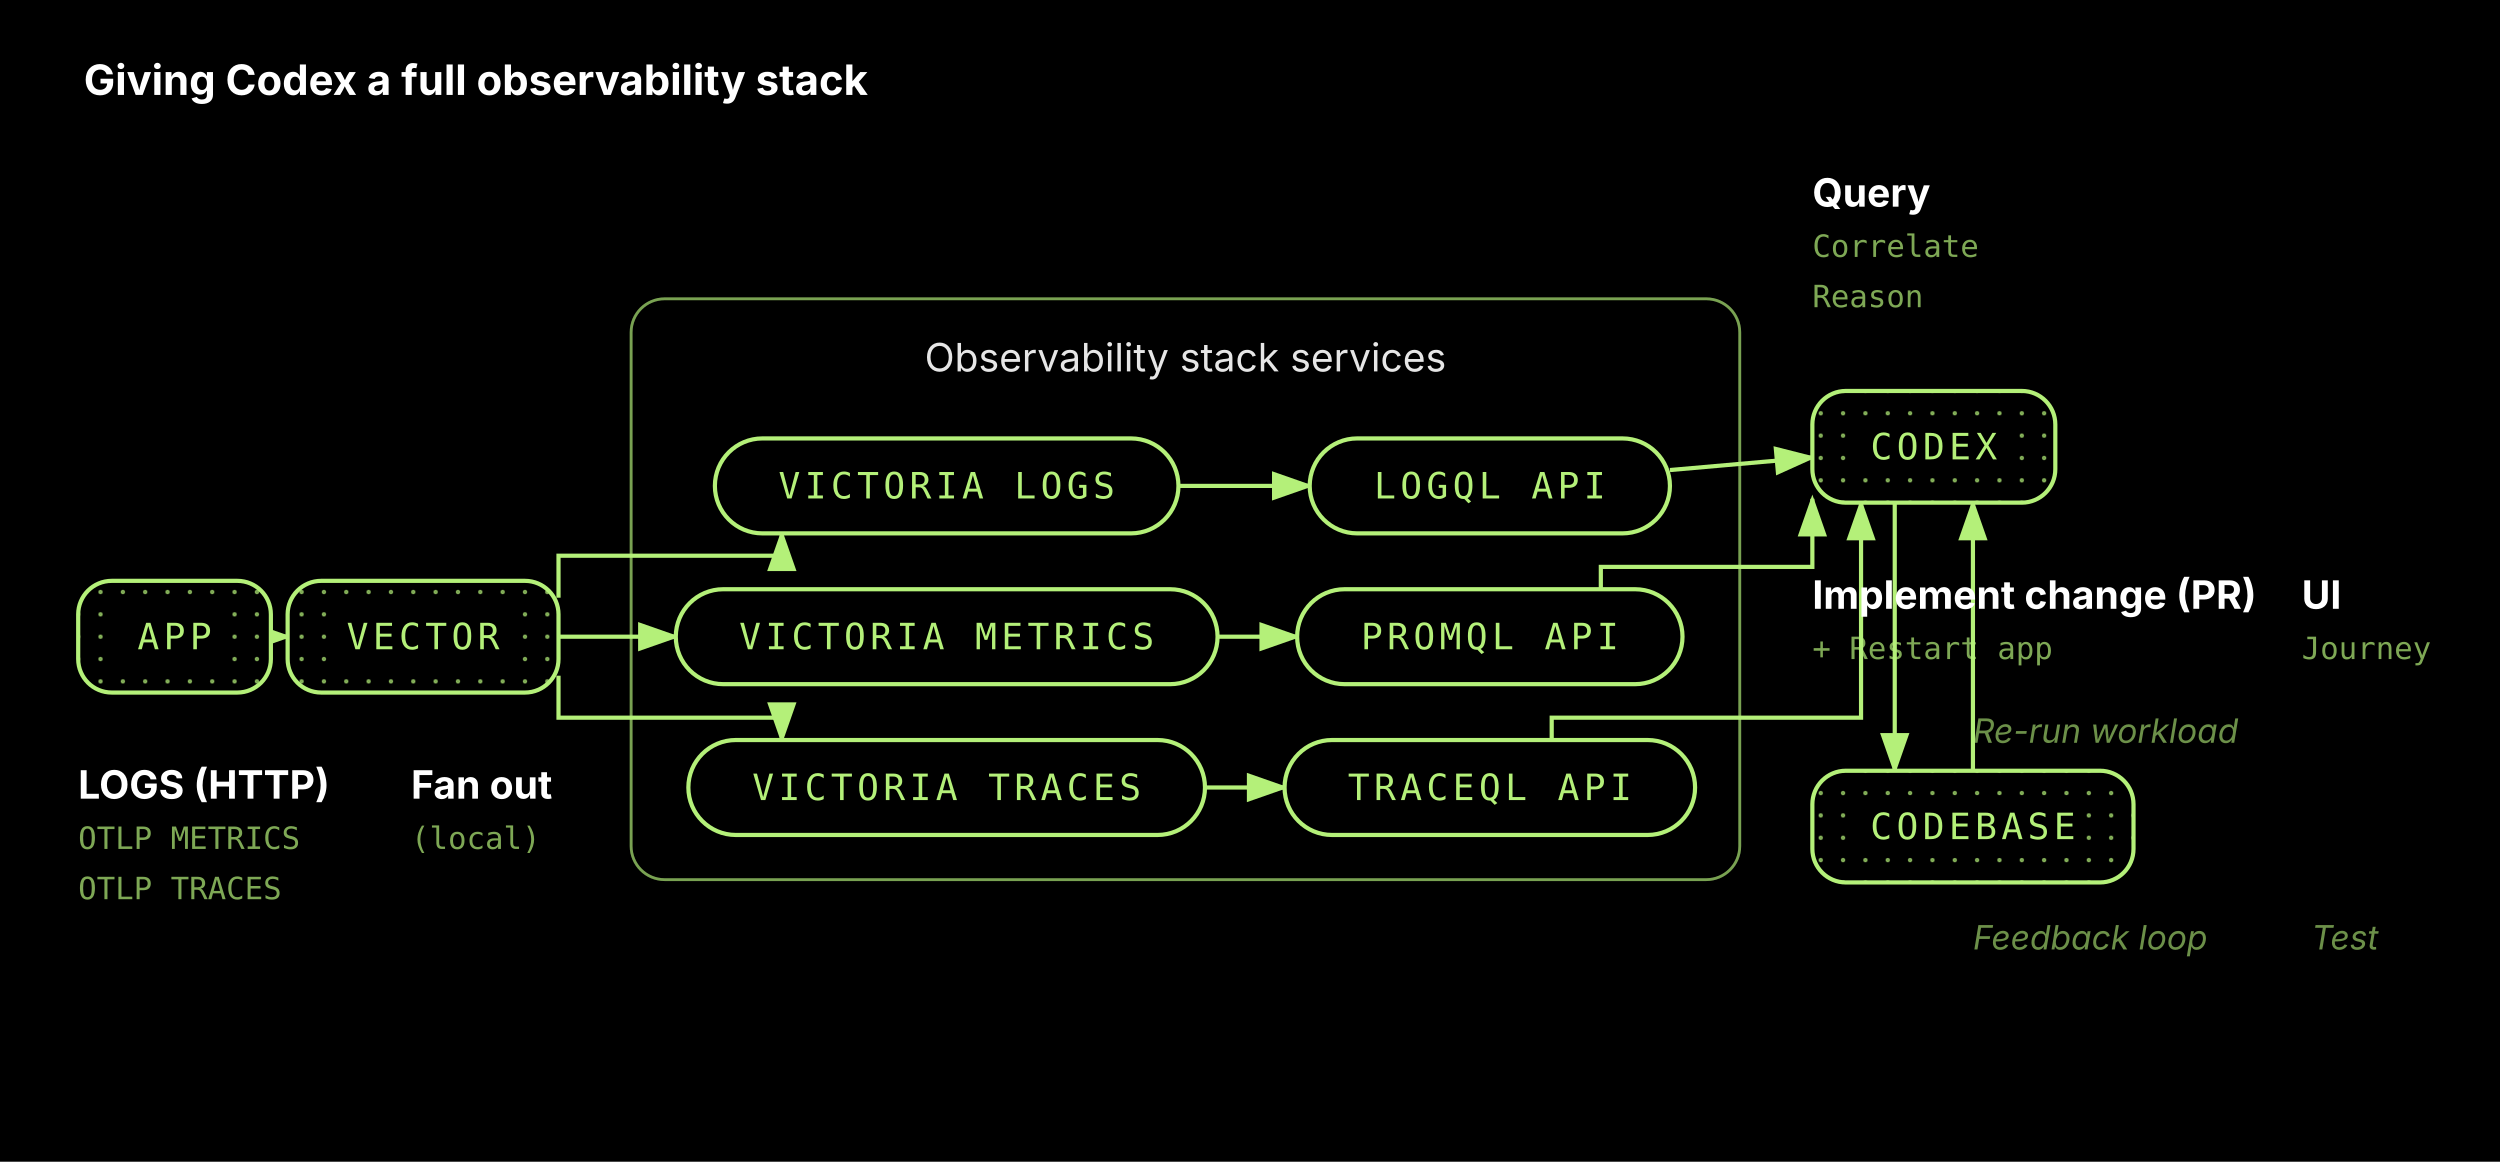
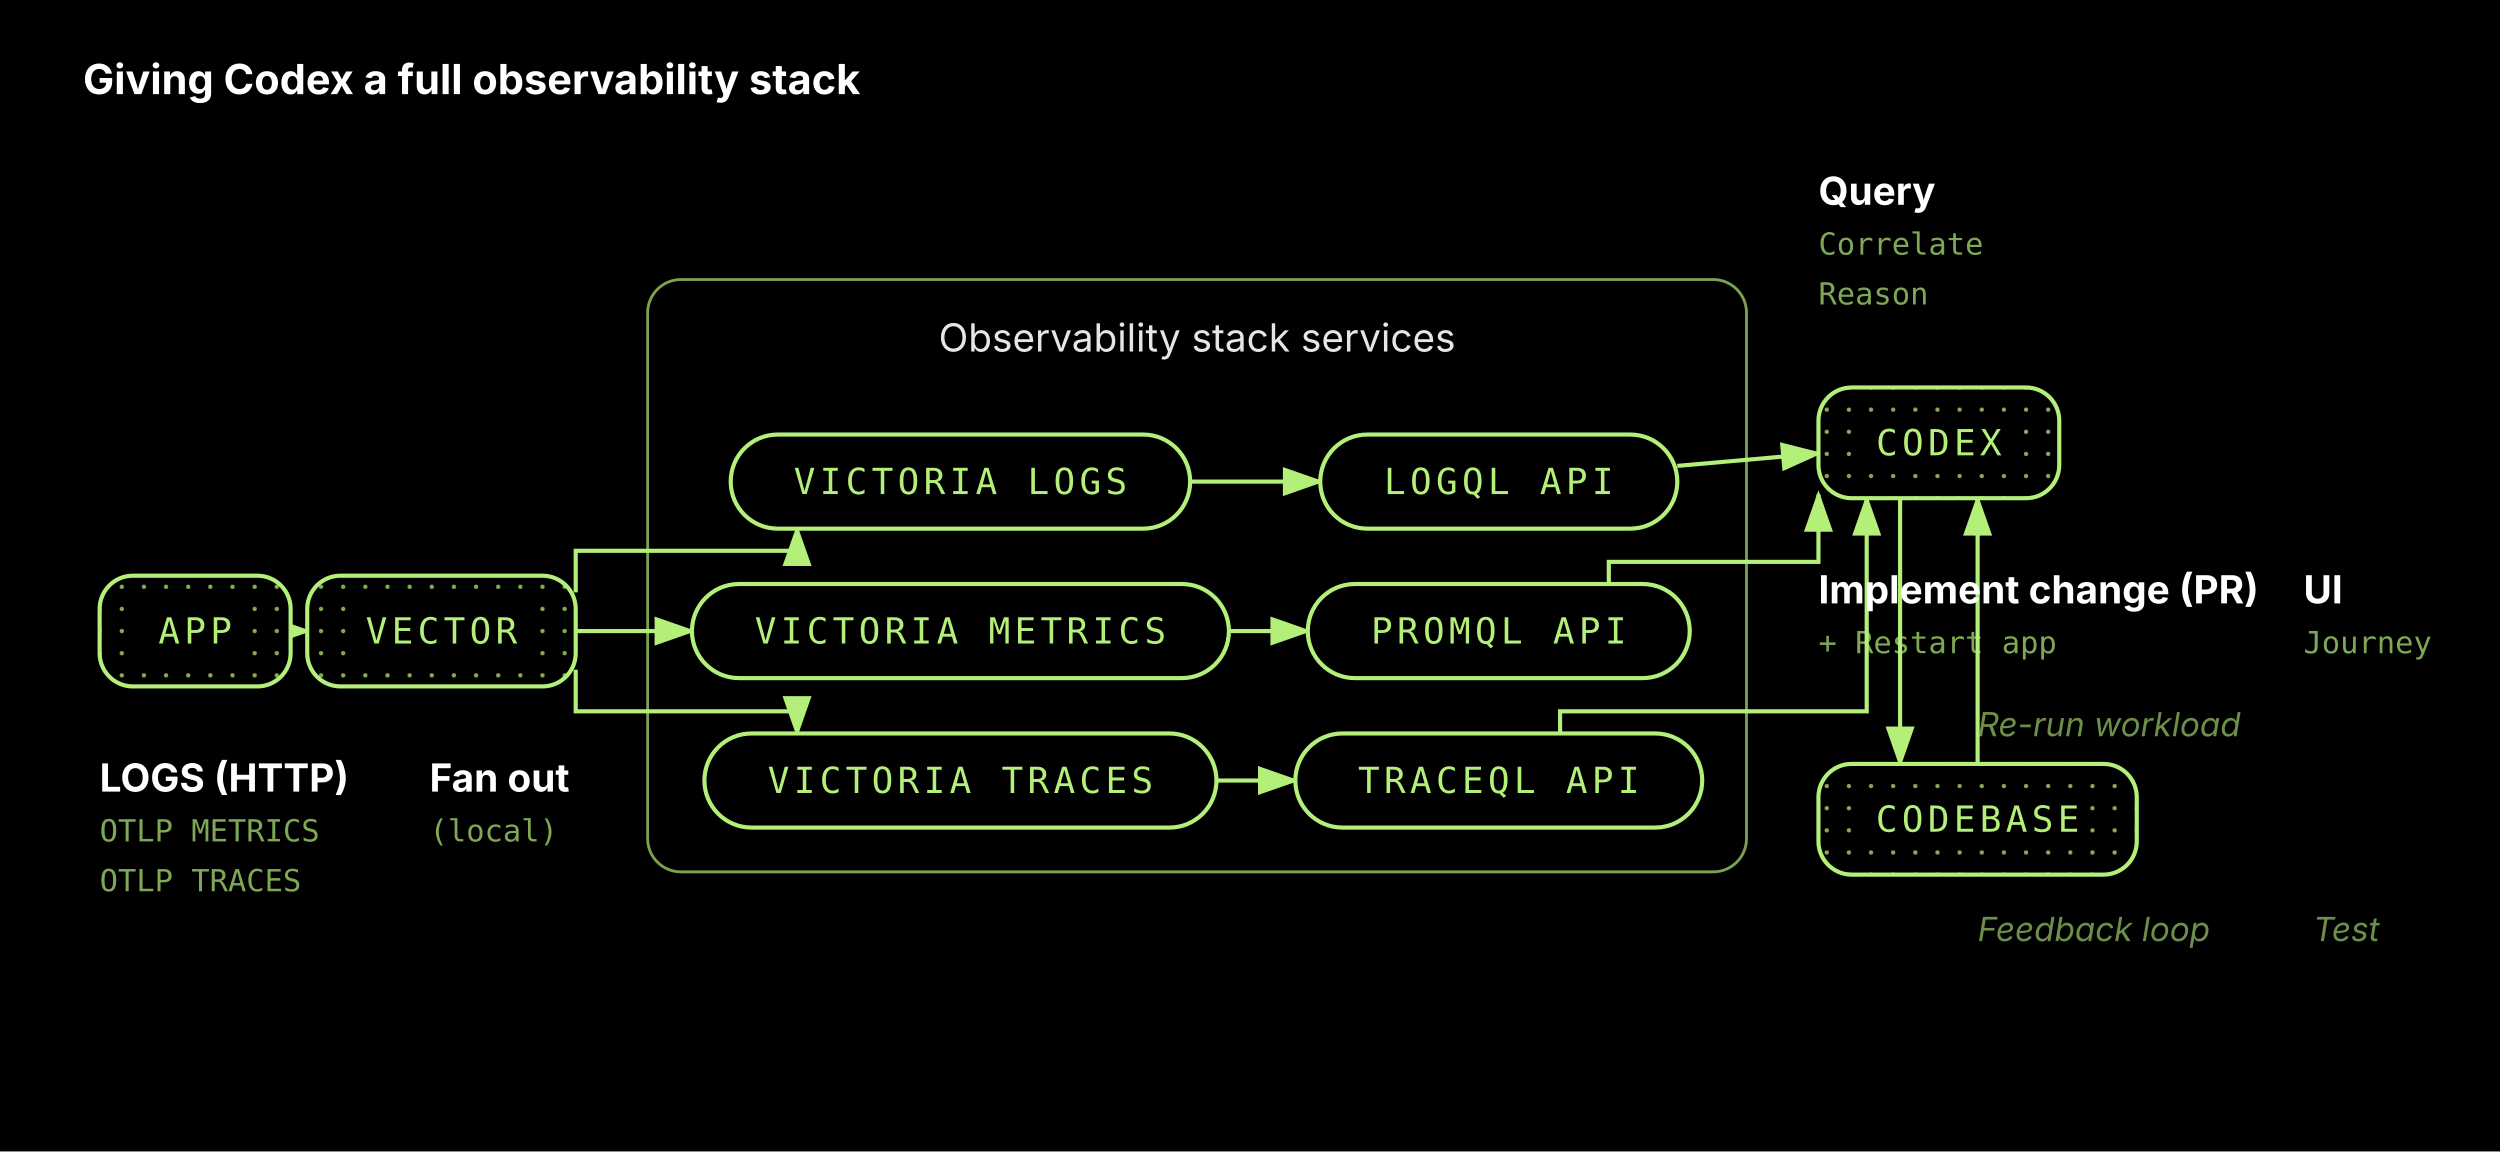
- <svg xmlns="http://www.w3.org/2000/svg" viewBox="0 0 895.24 416" width="895.24" height="416">
+ <svg xmlns="http://www.w3.org/2000/svg" viewBox="0 0 903.24 416" width="903.24" height="416">
  <defs>
    <pattern id="dotgrid" width="8" height="8" patternUnits="userSpaceOnUse">
      <rect width="8" height="8" fill="#000000" />
      <circle cx="4" cy="4" r="0.8" fill="#b4f079" opacity="0.7" />
    </pattern>
    <pattern id="crosshatch" width="8" height="8" patternUnits="userSpaceOnUse">
      <rect width="8" height="8" fill="#000000" />
      <path d="M0 8L8 0M-1 1L1 -1M7 9L9 7" stroke="#b4f079" stroke-width="0.8" opacity="0.2" />
    </pattern>
    <pattern id="hero" width="6" height="6" patternUnits="userSpaceOnUse">
      <rect width="6" height="6" fill="#3d6b23" />
      <circle cx="3" cy="3" r="0.6" fill="#5a9a35" opacity="0.5" />
    </pattern>
    <marker id="arrowhead" markerWidth="10" markerHeight="7" refX="9" refY="3.5" orient="auto" markerUnits="strokeWidth">
      <polygon points="0 0, 10 3.5, 0 7" fill="#b4f079" />
    </marker>
    <marker id="arrowhead-reverse" markerWidth="10" markerHeight="7" refX="1" refY="3.5" orient="auto" markerUnits="strokeWidth">
      <polygon points="10 0, 0 3.5, 10 7" fill="#b4f079" />
    </marker>
  </defs>
  <rect width="100%" height="100%" fill="#000000" />
  <g class="diagram">
    <text x="30" y="34" font-family="'Inter', 'Helvetica Neue', Arial, sans-serif" font-size="15" fill="#ffffff" font-weight="700">Giving Codex a full observability stack</text>
-     <rect x="226" y="107" width="397" height="208" rx="12" fill="transparent" stroke="#b4f079" stroke-width="1" opacity="0.35" />
-     <rect x="226" y="107" width="397" height="208" rx="12" fill="none" stroke="#b4f079" stroke-width="1" opacity="0.5" />
-     <line x1="97" y1="228" x2="103" y2="228" stroke="#b4f079" stroke-width="1.5" marker-end="url(#arrowhead)" />
-     <polyline points="200,214.032 200,199 279.972,199 279.972,191" fill="none" stroke="#b4f079" stroke-width="1.5" marker-end="url(#arrowhead)" />
-     <line x1="200" y1="228" x2="242" y2="228" stroke="#b4f079" stroke-width="1.5" marker-end="url(#arrowhead)" />
-     <polyline points="200,241.968 200,257 279.972,257 279.972,265" fill="none" stroke="#b4f079" stroke-width="1.5" marker-end="url(#arrowhead)" />
-     <line x1="598" y1="168.321" x2="649" y2="163.83" stroke="#b4f079" stroke-width="1.5" marker-end="url(#arrowhead)" />
-     <polyline points="573.25,211 573.25,203 649,203 649,178.604" fill="none" stroke="#b4f079" stroke-width="1.5" marker-end="url(#arrowhead)" />
-     <polyline points="555.656,265 555.656,257 666.434,257 666.434,180" fill="none" stroke="#b4f079" stroke-width="1.5" marker-end="url(#arrowhead)" />
-     <line x1="678.5" y1="180" x2="678.5" y2="276" stroke="#b4f079" stroke-width="1.5" marker-end="url(#arrowhead)" />
-     <line x1="706.5" y1="276" x2="706.5" y2="180" stroke="#b4f079" stroke-width="1.5" marker-end="url(#arrowhead)" />
-     <line x1="422" y1="174" x2="469" y2="174" stroke="#b4f079" stroke-width="1.5" marker-end="url(#arrowhead)" />
-     <line x1="436" y1="228" x2="464.5" y2="228" stroke="#b4f079" stroke-width="1.5" marker-end="url(#arrowhead)" />
-     <line x1="431.5" y1="282" x2="460" y2="282" stroke="#b4f079" stroke-width="1.5" marker-end="url(#arrowhead)" />
-     <rect x="309.5" y="120" width="230" height="24" fill="#000000" rx="3" />
-     <text x="424.5" y="133" font-family="'Inter', 'Helvetica Neue', Arial, sans-serif" font-size="14" fill="#ffffff" opacity="0.9" text-anchor="middle">Observability stack services</text>
-     <rect x="28" y="208" width="69" height="40" rx="12" fill="url(#dotgrid)" stroke="#b4f079" stroke-width="1.5" />
-     <rect x="42.5" y="216.9" width="40" height="22.2" fill="#000000" rx="2" />
-     <text x="62.5" y="228" font-family="'JetBrains Mono', 'Fira Code', 'SF Mono', 'Cascadia Code', monospace" font-size="13" fill="#b4f079" text-anchor="middle" dominant-baseline="central" letter-spacing="0.12em">APP</text>
-     <rect x="103" y="208" width="97" height="40" rx="12" fill="url(#dotgrid)" stroke="#b4f079" stroke-width="1.5" />
-     <rect x="119.5" y="216.9" width="64" height="22.2" fill="#000000" rx="2" />
-     <text x="151.5" y="228" font-family="'JetBrains Mono', 'Fira Code', 'SF Mono', 'Cascadia Code', monospace" font-size="13" fill="#b4f079" text-anchor="middle" dominant-baseline="central" letter-spacing="0.12em">VECTOR</text>
-     <rect x="649" y="140" width="87" height="40" rx="12" fill="url(#dotgrid)" stroke="#b4f079" stroke-width="1.5" />
-     <rect x="664.5" y="148.9" width="56" height="22.2" fill="#000000" rx="2" />
-     <text x="692.5" y="160" font-family="'JetBrains Mono', 'Fira Code', 'SF Mono', 'Cascadia Code', monospace" font-size="13" fill="#b4f079" text-anchor="middle" dominant-baseline="central" letter-spacing="0.12em">CODEX</text>
-     <rect x="649" y="276" width="115" height="40" rx="12" fill="url(#dotgrid)" stroke="#b4f079" stroke-width="1.5" />
-     <rect x="666.5" y="284.9" width="80" height="22.2" fill="#000000" rx="2" />
-     <text x="706.5" y="296" font-family="'JetBrains Mono', 'Fira Code', 'SF Mono', 'Cascadia Code', monospace" font-size="13" fill="#b4f079" text-anchor="middle" dominant-baseline="central" letter-spacing="0.12em">CODEBASE</text>
-     <rect x="256" y="157" width="166" height="34" rx="17" fill="#000000" stroke="#b4f079" stroke-width="1.5" />
-     <text x="339" y="174" font-family="'JetBrains Mono', 'Fira Code', 'SF Mono', 'Cascadia Code', monospace" font-size="13" fill="#b4f079" text-anchor="middle" dominant-baseline="central" letter-spacing="0.12em">VICTORIA LOGS</text>
-     <rect x="469" y="157" width="129" height="34" rx="17" fill="#000000" stroke="#b4f079" stroke-width="1.5" />
-     <text x="533.5" y="174" font-family="'JetBrains Mono', 'Fira Code', 'SF Mono', 'Cascadia Code', monospace" font-size="13" fill="#b4f079" text-anchor="middle" dominant-baseline="central" letter-spacing="0.12em">LOGQL API</text>
-     <rect x="242" y="211" width="194" height="34" rx="17" fill="#000000" stroke="#b4f079" stroke-width="1.5" />
-     <text x="339" y="228" font-family="'JetBrains Mono', 'Fira Code', 'SF Mono', 'Cascadia Code', monospace" font-size="13" fill="#b4f079" text-anchor="middle" dominant-baseline="central" letter-spacing="0.12em">VICTORIA METRICS</text>
-     <rect x="464.5" y="211" width="138" height="34" rx="17" fill="#000000" stroke="#b4f079" stroke-width="1.5" />
-     <text x="533.5" y="228" font-family="'JetBrains Mono', 'Fira Code', 'SF Mono', 'Cascadia Code', monospace" font-size="13" fill="#b4f079" text-anchor="middle" dominant-baseline="central" letter-spacing="0.12em">PROMQL API</text>
-     <rect x="246.5" y="265" width="185" height="34" rx="17" fill="#000000" stroke="#b4f079" stroke-width="1.5" />
-     <text x="339" y="282" font-family="'JetBrains Mono', 'Fira Code', 'SF Mono', 'Cascadia Code', monospace" font-size="13" fill="#b4f079" text-anchor="middle" dominant-baseline="central" letter-spacing="0.12em">VICTORIA TRACES</text>
-     <rect x="460" y="265" width="147" height="34" rx="17" fill="#000000" stroke="#b4f079" stroke-width="1.5" />
-     <text x="533.5" y="282" font-family="'JetBrains Mono', 'Fira Code', 'SF Mono', 'Cascadia Code', monospace" font-size="13" fill="#b4f079" text-anchor="middle" dominant-baseline="central" letter-spacing="0.12em">TRACEQL API</text>
-     <text x="28" y="286" font-family="'Inter', 'Helvetica Neue', Arial, sans-serif" font-size="14" fill="#ffffff" font-weight="700">LOGS (HTTP)</text>
-     <text x="28" y="304" font-family="'JetBrains Mono', 'Fira Code', 'SF Mono', 'Cascadia Code', monospace" font-size="11" fill="#b4f079" opacity="0.7">OTLP METRICS</text>
-     <text x="28" y="322" font-family="'JetBrains Mono', 'Fira Code', 'SF Mono', 'Cascadia Code', monospace" font-size="11" fill="#b4f079" opacity="0.7">OTLP TRACES</text>
-     <text x="147.2" y="286" font-family="'Inter', 'Helvetica Neue', Arial, sans-serif" font-size="14" fill="#ffffff" font-weight="700">Fan out</text>
-     <text x="147.2" y="304" font-family="'JetBrains Mono', 'Fira Code', 'SF Mono', 'Cascadia Code', monospace" font-size="11" fill="#b4f079" opacity="0.7">(local)</text>
-     <text x="649" y="74" font-family="'Inter', 'Helvetica Neue', Arial, sans-serif" font-size="14" fill="#ffffff" font-weight="700">Query</text>
-     <text x="649" y="92" font-family="'JetBrains Mono', 'Fira Code', 'SF Mono', 'Cascadia Code', monospace" font-size="11" fill="#b4f079" opacity="0.7">Correlate</text>
-     <text x="649" y="110" font-family="'JetBrains Mono', 'Fira Code', 'SF Mono', 'Cascadia Code', monospace" font-size="11" fill="#b4f079" opacity="0.7">Reason</text>
-     <text x="649" y="218" font-family="'Inter', 'Helvetica Neue', Arial, sans-serif" font-size="14" fill="#ffffff" font-weight="700">Implement change (PR)</text>
-     <text x="649" y="236" font-family="'JetBrains Mono', 'Fira Code', 'SF Mono', 'Cascadia Code', monospace" font-size="11" fill="#b4f079" opacity="0.7">+ Restart app</text>
-     <text x="824.24" y="218" font-family="'Inter', 'Helvetica Neue', Arial, sans-serif" font-size="14" fill="#ffffff" font-weight="700">UI</text>
-     <text x="824.24" y="236" font-family="'JetBrains Mono', 'Fira Code', 'SF Mono', 'Cascadia Code', monospace" font-size="11" fill="#b4f079" opacity="0.7">Journey</text>
-     <text x="706.5" y="266" font-family="'Inter', 'Helvetica Neue', Arial, sans-serif" font-size="12" fill="#b4f079" opacity="0.6" font-style="italic">Re-run workload</text>
-     <text x="706.5" y="340" font-family="'Inter', 'Helvetica Neue', Arial, sans-serif" font-size="12" fill="#b4f079" opacity="0.6" font-style="italic">Feedback loop</text>
-     <text x="827.7" y="340" font-family="'Inter', 'Helvetica Neue', Arial, sans-serif" font-size="12" fill="#b4f079" opacity="0.6" font-style="italic">Test</text>
+     <rect x="234" y="101" width="397" height="214" rx="12" fill="transparent" stroke="#b4f079" stroke-width="1" opacity="0.35" />
+     <rect x="234" y="101" width="397" height="214" rx="12" fill="none" stroke="#b4f079" stroke-width="1" opacity="0.5" />
+     <line x1="105" y1="228" x2="111" y2="228" stroke="#b4f079" stroke-width="1.5" marker-end="url(#arrowhead)" />
+     <polyline points="208,214.032 208,199 287.972,199 287.972,191" fill="none" stroke="#b4f079" stroke-width="1.5" marker-end="url(#arrowhead)" />
+     <line x1="208" y1="228" x2="250" y2="228" stroke="#b4f079" stroke-width="1.5" marker-end="url(#arrowhead)" />
+     <polyline points="208,241.968 208,257 287.972,257 287.972,265" fill="none" stroke="#b4f079" stroke-width="1.5" marker-end="url(#arrowhead)" />
+     <line x1="606" y1="168.321" x2="657" y2="163.83" stroke="#b4f079" stroke-width="1.5" marker-end="url(#arrowhead)" />
+     <polyline points="581.25,211 581.25,203 657,203 657,178.604" fill="none" stroke="#b4f079" stroke-width="1.5" marker-end="url(#arrowhead)" />
+     <polyline points="563.656,265 563.656,257 674.434,257 674.434,180" fill="none" stroke="#b4f079" stroke-width="1.5" marker-end="url(#arrowhead)" />
+     <line x1="686.5" y1="180" x2="686.5" y2="276" stroke="#b4f079" stroke-width="1.5" marker-end="url(#arrowhead)" />
+     <line x1="714.5" y1="276" x2="714.5" y2="180" stroke="#b4f079" stroke-width="1.5" marker-end="url(#arrowhead)" />
+     <line x1="430" y1="174" x2="477" y2="174" stroke="#b4f079" stroke-width="1.5" marker-end="url(#arrowhead)" />
+     <line x1="444" y1="228" x2="472.5" y2="228" stroke="#b4f079" stroke-width="1.5" marker-end="url(#arrowhead)" />
+     <line x1="439.5" y1="282" x2="468" y2="282" stroke="#b4f079" stroke-width="1.5" marker-end="url(#arrowhead)" />
+     <rect x="317.5" y="114" width="230" height="24" fill="#000000" rx="3" />
+     <text x="432.5" y="127" font-family="'Inter', 'Helvetica Neue', Arial, sans-serif" font-size="14" fill="#ffffff" opacity="0.9" text-anchor="middle">Observability stack services</text>
+     <rect x="36" y="208" width="69" height="40" rx="12" fill="url(#dotgrid)" stroke="#b4f079" stroke-width="1.5" />
+     <rect x="50.5" y="216.9" width="40" height="22.2" fill="#000000" rx="2" />
+     <text x="70.5" y="228" font-family="'JetBrains Mono', 'Fira Code', 'SF Mono', 'Cascadia Code', monospace" font-size="13" fill="#b4f079" text-anchor="middle" dominant-baseline="central" letter-spacing="0.12em">APP</text>
+     <rect x="111" y="208" width="97" height="40" rx="12" fill="url(#dotgrid)" stroke="#b4f079" stroke-width="1.5" />
+     <rect x="127.5" y="216.9" width="64" height="22.2" fill="#000000" rx="2" />
+     <text x="159.5" y="228" font-family="'JetBrains Mono', 'Fira Code', 'SF Mono', 'Cascadia Code', monospace" font-size="13" fill="#b4f079" text-anchor="middle" dominant-baseline="central" letter-spacing="0.12em">VECTOR</text>
+     <rect x="657" y="140" width="87" height="40" rx="12" fill="url(#dotgrid)" stroke="#b4f079" stroke-width="1.5" />
+     <rect x="672.5" y="148.9" width="56" height="22.2" fill="#000000" rx="2" />
+     <text x="700.5" y="160" font-family="'JetBrains Mono', 'Fira Code', 'SF Mono', 'Cascadia Code', monospace" font-size="13" fill="#b4f079" text-anchor="middle" dominant-baseline="central" letter-spacing="0.12em">CODEX</text>
+     <rect x="657" y="276" width="115" height="40" rx="12" fill="url(#dotgrid)" stroke="#b4f079" stroke-width="1.5" />
+     <rect x="674.5" y="284.9" width="80" height="22.2" fill="#000000" rx="2" />
+     <text x="714.5" y="296" font-family="'JetBrains Mono', 'Fira Code', 'SF Mono', 'Cascadia Code', monospace" font-size="13" fill="#b4f079" text-anchor="middle" dominant-baseline="central" letter-spacing="0.12em">CODEBASE</text>
+     <rect x="264" y="157" width="166" height="34" rx="17" fill="#000000" stroke="#b4f079" stroke-width="1.5" />
+     <text x="347" y="174" font-family="'JetBrains Mono', 'Fira Code', 'SF Mono', 'Cascadia Code', monospace" font-size="13" fill="#b4f079" text-anchor="middle" dominant-baseline="central" letter-spacing="0.12em">VICTORIA LOGS</text>
+     <rect x="477" y="157" width="129" height="34" rx="17" fill="#000000" stroke="#b4f079" stroke-width="1.5" />
+     <text x="541.5" y="174" font-family="'JetBrains Mono', 'Fira Code', 'SF Mono', 'Cascadia Code', monospace" font-size="13" fill="#b4f079" text-anchor="middle" dominant-baseline="central" letter-spacing="0.12em">LOGQL API</text>
+     <rect x="250" y="211" width="194" height="34" rx="17" fill="#000000" stroke="#b4f079" stroke-width="1.5" />
+     <text x="347" y="228" font-family="'JetBrains Mono', 'Fira Code', 'SF Mono', 'Cascadia Code', monospace" font-size="13" fill="#b4f079" text-anchor="middle" dominant-baseline="central" letter-spacing="0.12em">VICTORIA METRICS</text>
+     <rect x="472.5" y="211" width="138" height="34" rx="17" fill="#000000" stroke="#b4f079" stroke-width="1.5" />
+     <text x="541.5" y="228" font-family="'JetBrains Mono', 'Fira Code', 'SF Mono', 'Cascadia Code', monospace" font-size="13" fill="#b4f079" text-anchor="middle" dominant-baseline="central" letter-spacing="0.12em">PROMQL API</text>
+     <rect x="254.5" y="265" width="185" height="34" rx="17" fill="#000000" stroke="#b4f079" stroke-width="1.5" />
+     <text x="347" y="282" font-family="'JetBrains Mono', 'Fira Code', 'SF Mono', 'Cascadia Code', monospace" font-size="13" fill="#b4f079" text-anchor="middle" dominant-baseline="central" letter-spacing="0.12em">VICTORIA TRACES</text>
+     <rect x="468" y="265" width="147" height="34" rx="17" fill="#000000" stroke="#b4f079" stroke-width="1.5" />
+     <text x="541.5" y="282" font-family="'JetBrains Mono', 'Fira Code', 'SF Mono', 'Cascadia Code', monospace" font-size="13" fill="#b4f079" text-anchor="middle" dominant-baseline="central" letter-spacing="0.12em">TRACEQL API</text>
+     <text x="36" y="286" font-family="'Inter', 'Helvetica Neue', Arial, sans-serif" font-size="14" fill="#ffffff" font-weight="700">LOGS (HTTP)</text>
+     <text x="36" y="304" font-family="'JetBrains Mono', 'Fira Code', 'SF Mono', 'Cascadia Code', monospace" font-size="11" fill="#b4f079" opacity="0.7">OTLP METRICS</text>
+     <text x="36" y="322" font-family="'JetBrains Mono', 'Fira Code', 'SF Mono', 'Cascadia Code', monospace" font-size="11" fill="#b4f079" opacity="0.7">OTLP TRACES</text>
+     <text x="155.2" y="286" font-family="'Inter', 'Helvetica Neue', Arial, sans-serif" font-size="14" fill="#ffffff" font-weight="700">Fan out</text>
+     <text x="155.2" y="304" font-family="'JetBrains Mono', 'Fira Code', 'SF Mono', 'Cascadia Code', monospace" font-size="11" fill="#b4f079" opacity="0.7">(local)</text>
+     <text x="657" y="74" font-family="'Inter', 'Helvetica Neue', Arial, sans-serif" font-size="14" fill="#ffffff" font-weight="700">Query</text>
+     <text x="657" y="92" font-family="'JetBrains Mono', 'Fira Code', 'SF Mono', 'Cascadia Code', monospace" font-size="11" fill="#b4f079" opacity="0.7">Correlate</text>
+     <text x="657" y="110" font-family="'JetBrains Mono', 'Fira Code', 'SF Mono', 'Cascadia Code', monospace" font-size="11" fill="#b4f079" opacity="0.7">Reason</text>
+     <text x="657" y="218" font-family="'Inter', 'Helvetica Neue', Arial, sans-serif" font-size="14" fill="#ffffff" font-weight="700">Implement change (PR)</text>
+     <text x="657" y="236" font-family="'JetBrains Mono', 'Fira Code', 'SF Mono', 'Cascadia Code', monospace" font-size="11" fill="#b4f079" opacity="0.7">+ Restart app</text>
+     <text x="832.24" y="218" font-family="'Inter', 'Helvetica Neue', Arial, sans-serif" font-size="14" fill="#ffffff" font-weight="700">UI</text>
+     <text x="832.24" y="236" font-family="'JetBrains Mono', 'Fira Code', 'SF Mono', 'Cascadia Code', monospace" font-size="11" fill="#b4f079" opacity="0.7">Journey</text>
+     <text x="714.5" y="266" font-family="'Inter', 'Helvetica Neue', Arial, sans-serif" font-size="12" fill="#b4f079" opacity="0.6" font-style="italic">Re-run workload</text>
+     <text x="714.5" y="340" font-family="'Inter', 'Helvetica Neue', Arial, sans-serif" font-size="12" fill="#b4f079" opacity="0.6" font-style="italic">Feedback loop</text>
+     <text x="835.7" y="340" font-family="'Inter', 'Helvetica Neue', Arial, sans-serif" font-size="12" fill="#b4f079" opacity="0.6" font-style="italic">Test</text>
  </g>
</svg>
